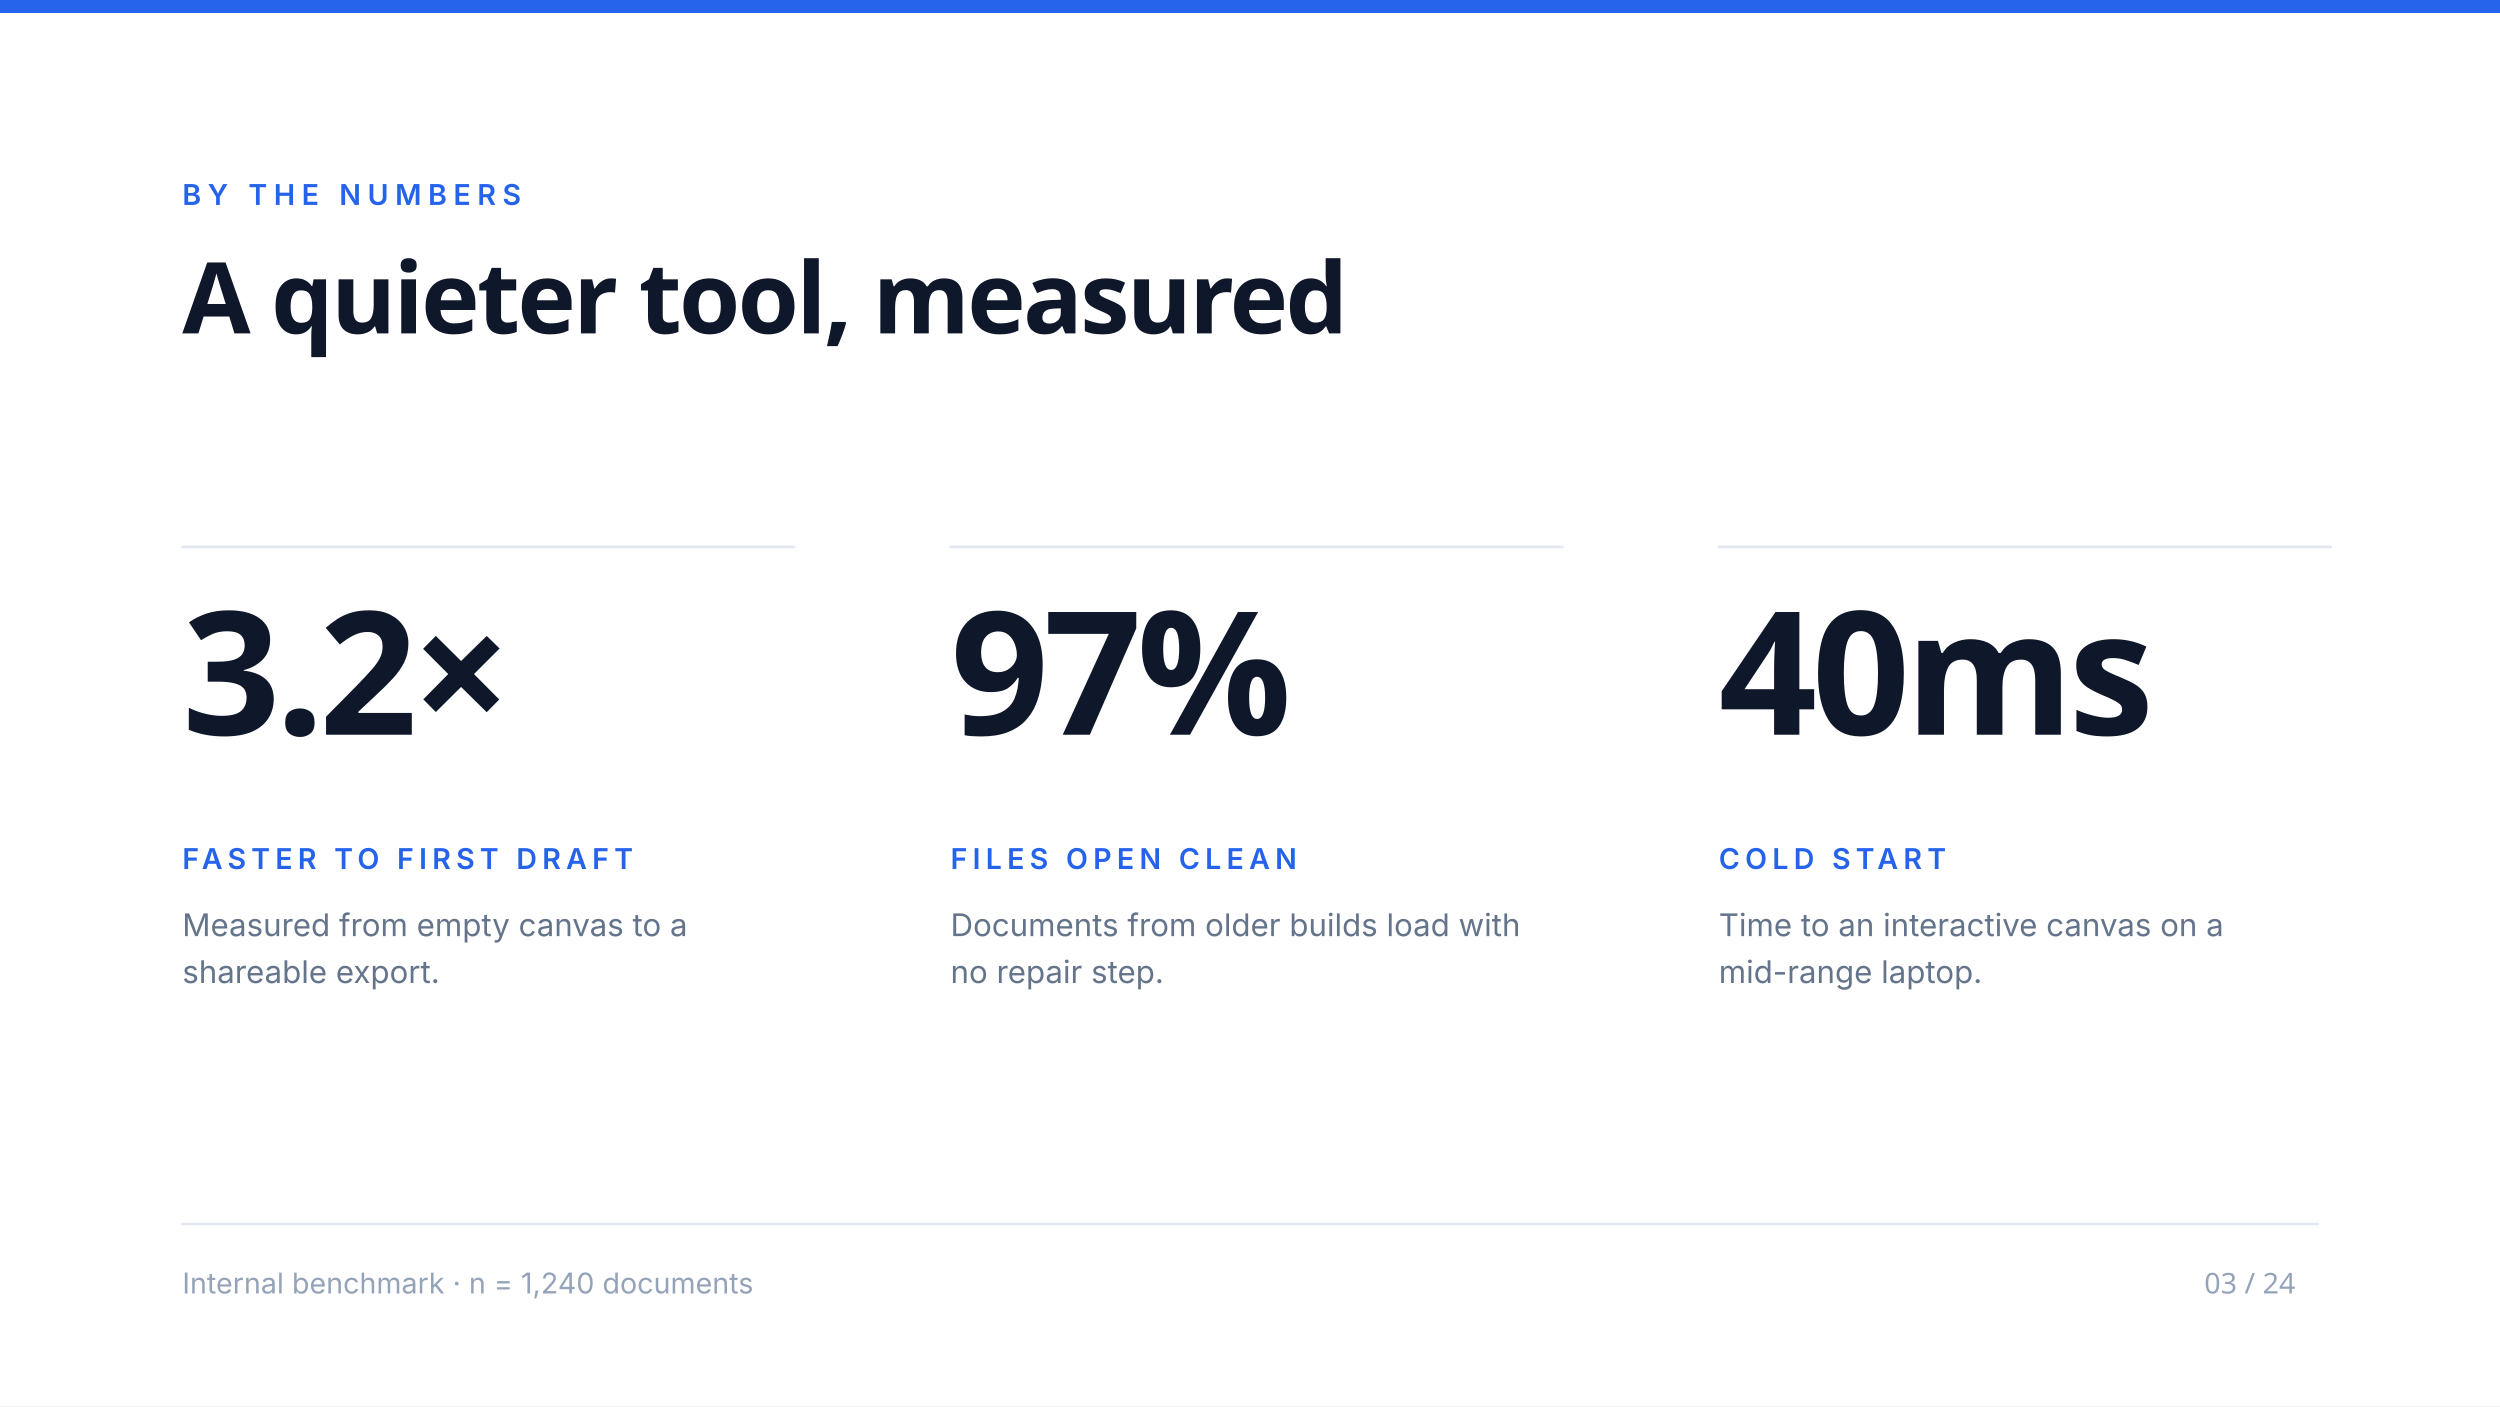
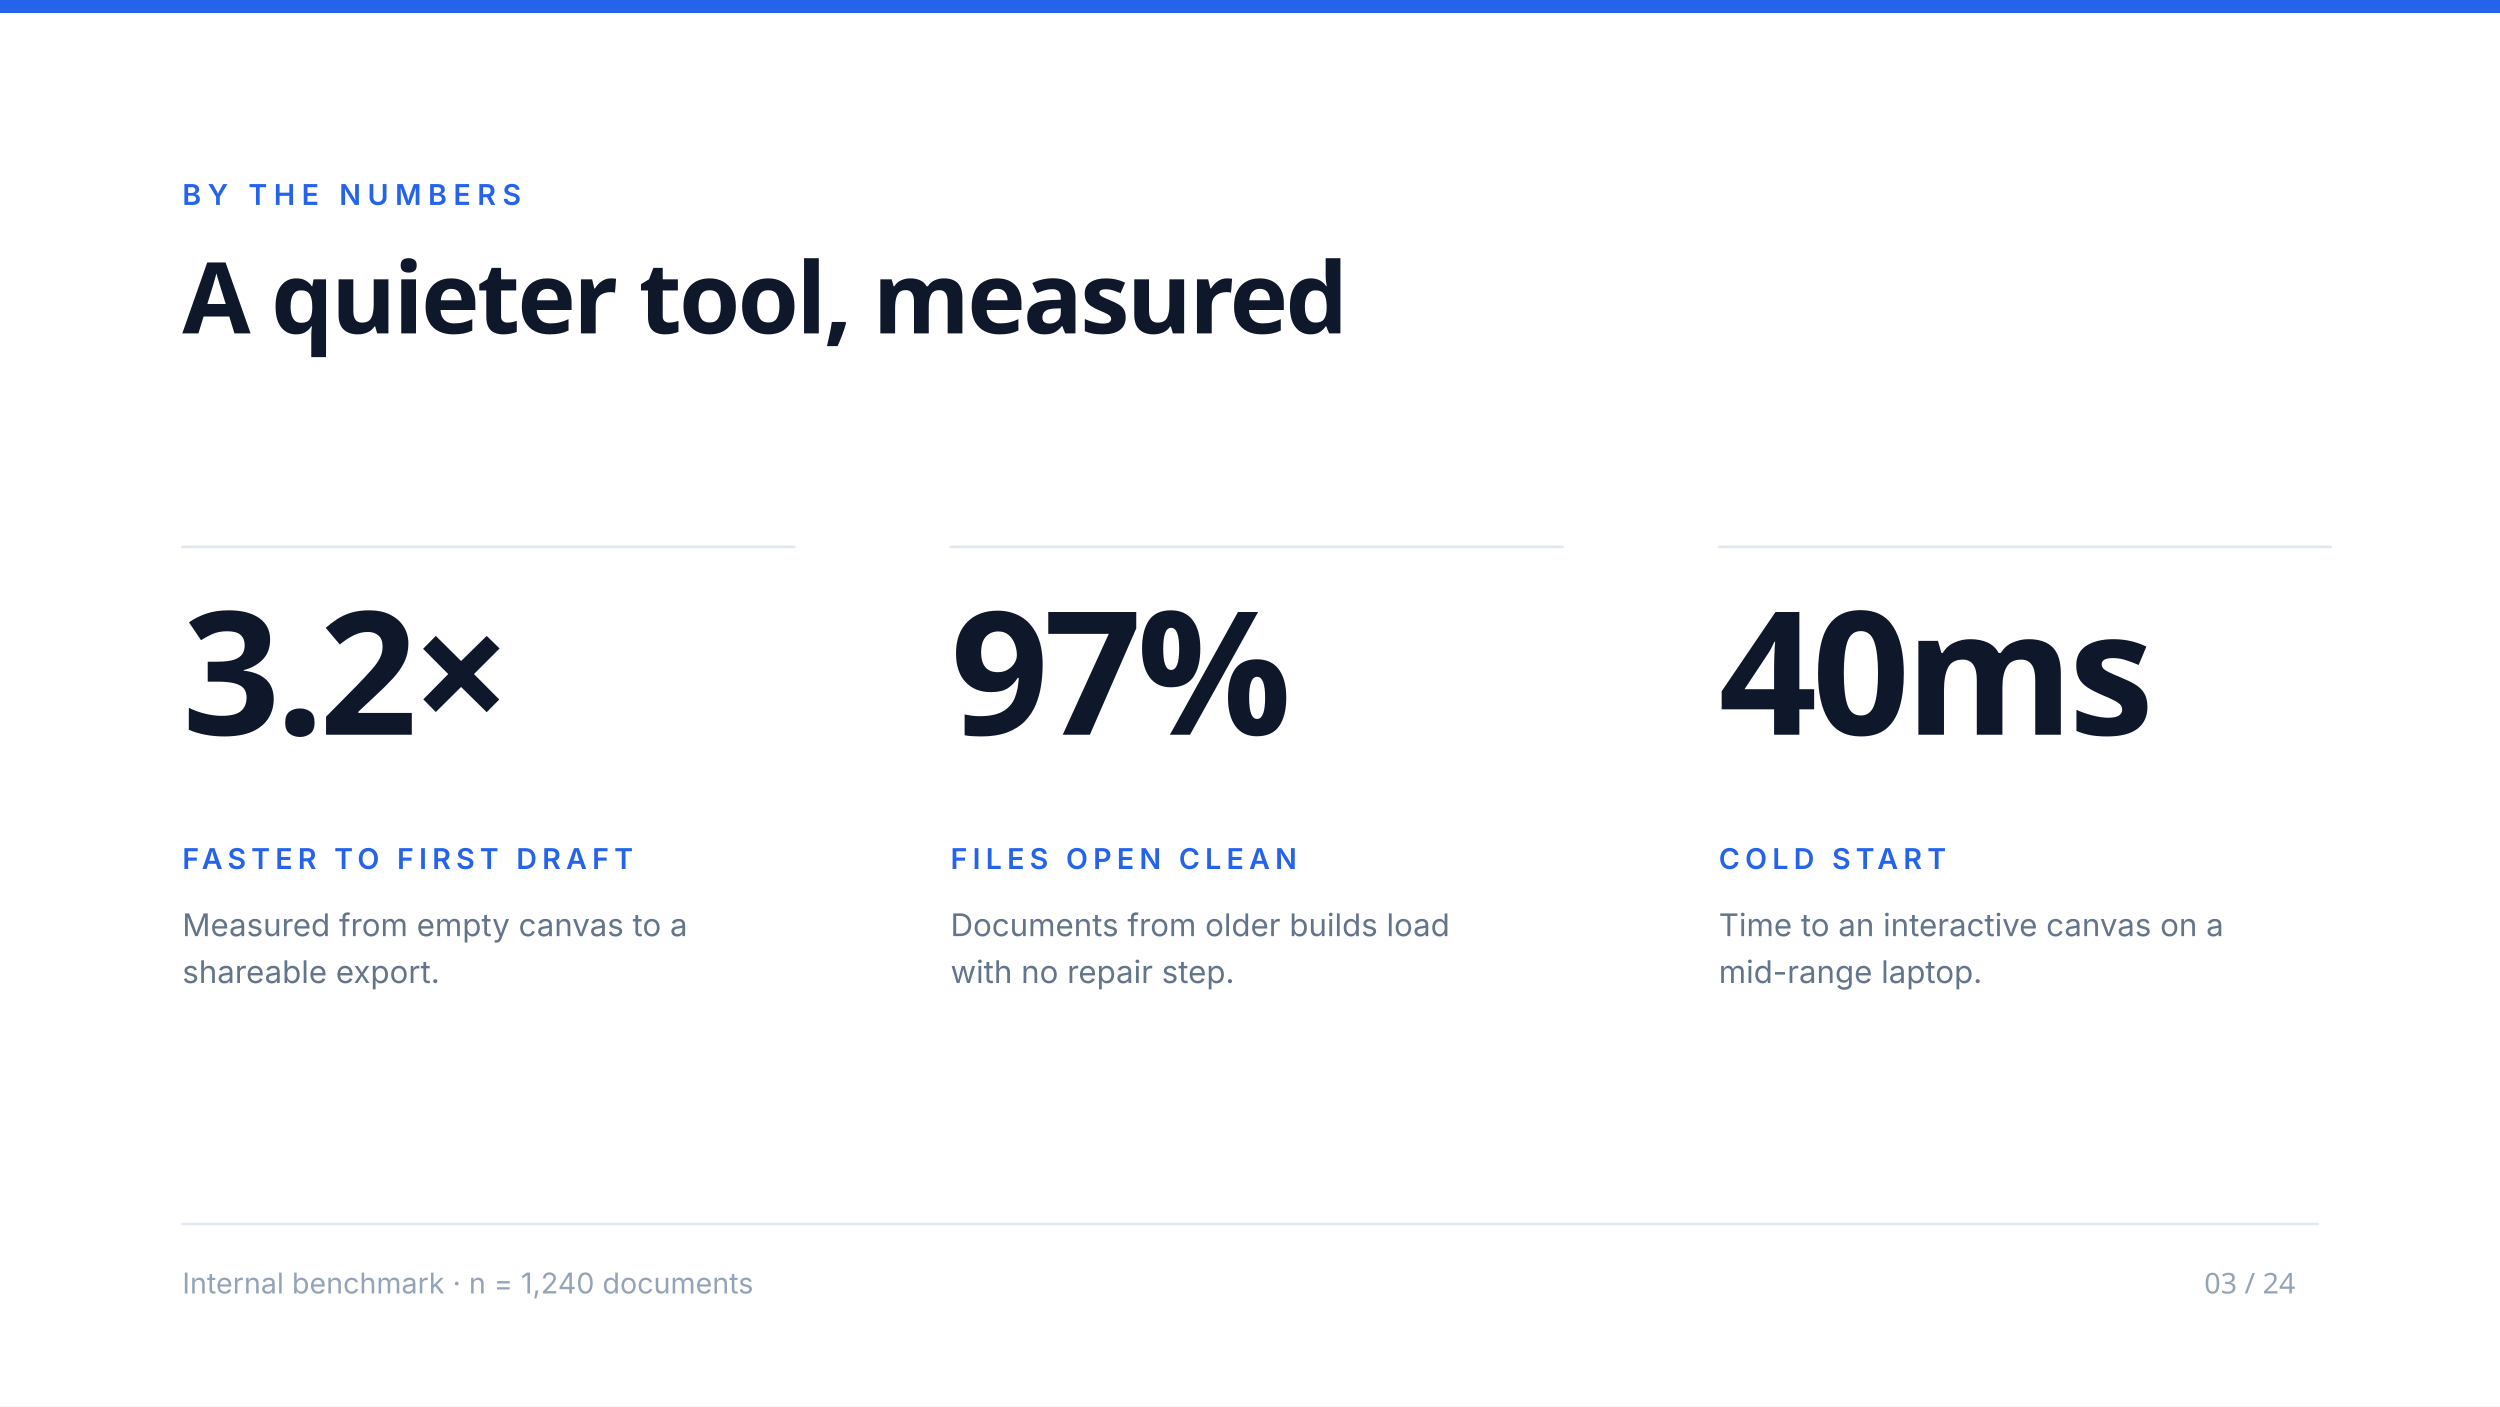
<svg xmlns="http://www.w3.org/2000/svg" viewBox="0 0 1920 1080" width="1920" height="1080">
  <rect x="0" y="0" width="1920" height="1080" fill="#ffffff" />
  <rect x="0" y="0" width="1920" height="10" fill="#2563eb" />
  <text x="140" y="140" font-family="Inter, ui-sans-serif, system-ui, sans-serif" font-size="22" font-weight="600" letter-spacing="5" text-anchor="start" fill="#2563eb" xml:space="preserve">
    <tspan x="140" y="157.38">BY THE NUMBERS</tspan>
  </text>
  <text x="140" y="196" font-family="'Space Grotesk', ui-sans-serif, system-ui, sans-serif" font-size="76" font-weight="700" letter-spacing="-2" text-anchor="start" fill="#0f172a" xml:space="preserve">
    <tspan x="140" y="256.04">A quieter tool, measured</tspan>
  </text>
  <line x1="140" y1="420" x2="610" y2="420" stroke-linecap="round" stroke="#e2e8f0" stroke-width="2" />
  <text x="140" y="460" font-family="'Space Grotesk', ui-sans-serif, system-ui, sans-serif" font-size="132" font-weight="700" letter-spacing="-4" text-anchor="start" fill="#0f172a" xml:space="preserve">
    <tspan x="140" y="564.28">3.2×</tspan>
  </text>
  <text x="140" y="650" font-family="Inter, ui-sans-serif, system-ui, sans-serif" font-size="22" font-weight="600" letter-spacing="4" text-anchor="start" fill="#2563eb" xml:space="preserve">
    <tspan x="140" y="667.38">FASTER TO FIRST DRAFT</tspan>
  </text>
  <text x="140" y="700" font-family="Inter, ui-sans-serif, system-ui, sans-serif" font-size="24" font-weight="400" text-anchor="start" fill="#64748b" xml:space="preserve">
    <tspan x="140" y="718.96">Measured from empty canvas to a</tspan>
    <tspan x="140" y="754.96">shareable export.</tspan>
  </text>
  <line x1="730" y1="420" x2="1200" y2="420" stroke-linecap="round" stroke="#e2e8f0" stroke-width="2" />
  <text x="730" y="460" font-family="'Space Grotesk', ui-sans-serif, system-ui, sans-serif" font-size="132" font-weight="700" letter-spacing="-4" text-anchor="start" fill="#0f172a" xml:space="preserve">
    <tspan x="730" y="564.28">97%</tspan>
  </text>
  <text x="730" y="650" font-family="Inter, ui-sans-serif, system-ui, sans-serif" font-size="22" font-weight="600" letter-spacing="4" text-anchor="start" fill="#2563eb" xml:space="preserve">
    <tspan x="730" y="667.38">FILES OPEN CLEAN</tspan>
  </text>
  <text x="730" y="700" font-family="Inter, ui-sans-serif, system-ui, sans-serif" font-size="24" font-weight="400" text-anchor="start" fill="#64748b" xml:space="preserve">
-     <tspan x="730" y="718.96">Documents from older builds load with</tspan>
-     <tspan x="730" y="754.96">no repair step.</tspan>
+     <tspan x="730" y="718.96">Documents from older builds load</tspan>
+     <tspan x="730" y="754.96">with no repair step.</tspan>
  </text>
  <line x1="1320" y1="420" x2="1790" y2="420" stroke-linecap="round" stroke="#e2e8f0" stroke-width="2" />
  <text x="1320" y="460" font-family="'Space Grotesk', ui-sans-serif, system-ui, sans-serif" font-size="132" font-weight="700" letter-spacing="-4" text-anchor="start" fill="#0f172a" xml:space="preserve">
    <tspan x="1320" y="564.28">40ms</tspan>
  </text>
  <text x="1320" y="650" font-family="Inter, ui-sans-serif, system-ui, sans-serif" font-size="22" font-weight="600" letter-spacing="4" text-anchor="start" fill="#2563eb" xml:space="preserve">
    <tspan x="1320" y="667.38">COLD START</tspan>
  </text>
  <text x="1320" y="700" font-family="Inter, ui-sans-serif, system-ui, sans-serif" font-size="24" font-weight="400" text-anchor="start" fill="#64748b" xml:space="preserve">
    <tspan x="1320" y="718.96">Time to an interactive canvas on a</tspan>
    <tspan x="1320" y="754.96">mid-range laptop.</tspan>
  </text>
  <line x1="140" y1="940" x2="1780" y2="940" stroke-linecap="round" stroke="#e2e8f0" stroke-width="2" />
  <text x="140" y="976" font-family="Inter, ui-sans-serif, system-ui, sans-serif" font-size="22" font-weight="400" text-anchor="start" fill="#94a3b8" xml:space="preserve">
    <tspan x="140" y="993.38">Internal benchmark · n = 1,240 documents</tspan>
  </text>
  <text x="1580" y="976" font-family="'JetBrains Mono', ui-sans-serif, system-ui, sans-serif" font-size="22" font-weight="400" text-anchor="end" fill="#94a3b8" xml:space="preserve">
    <tspan x="1780" y="993.38">03 / 24</tspan>
  </text>
</svg>
